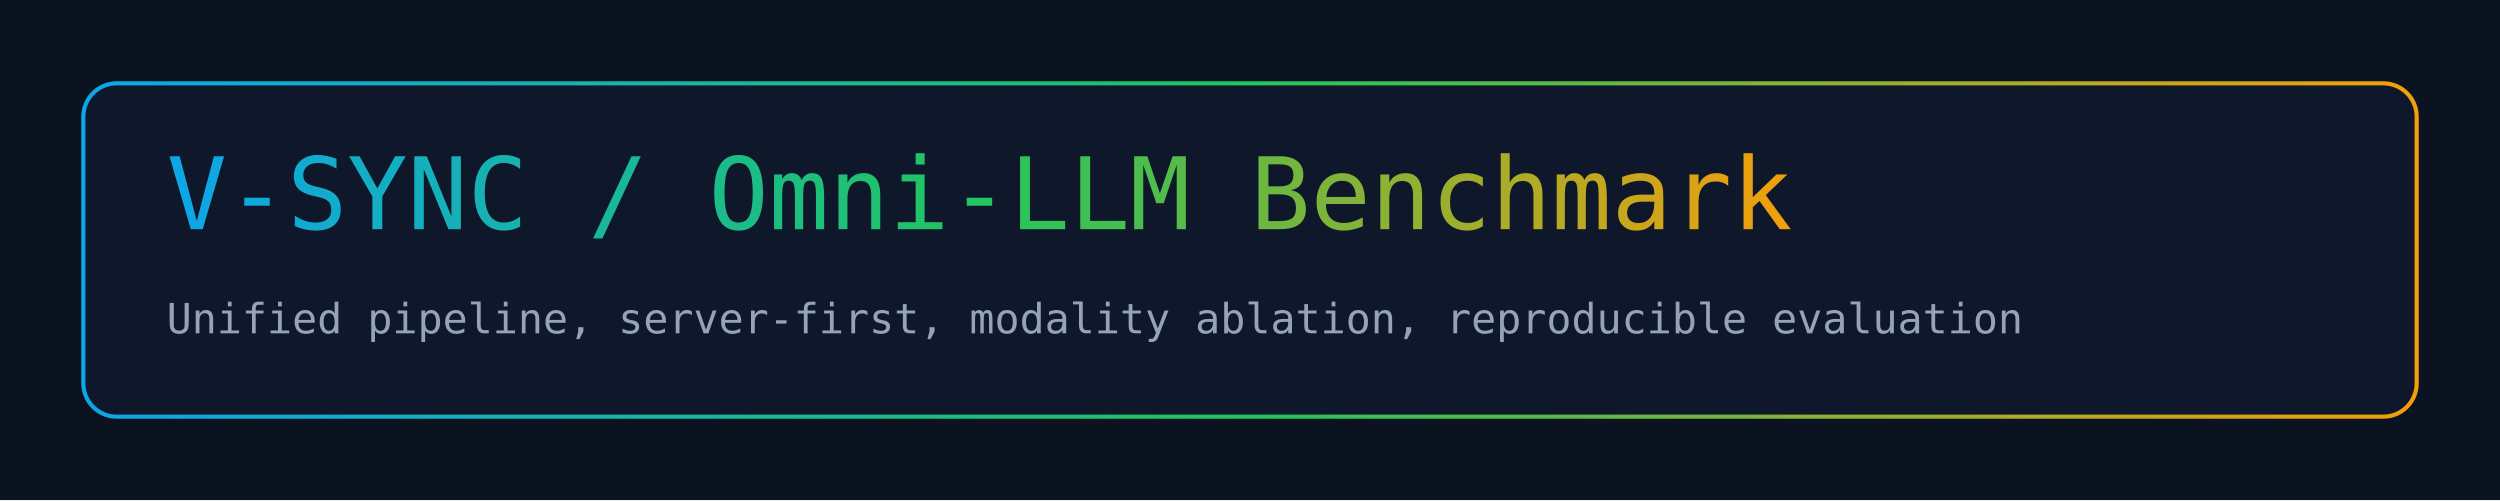
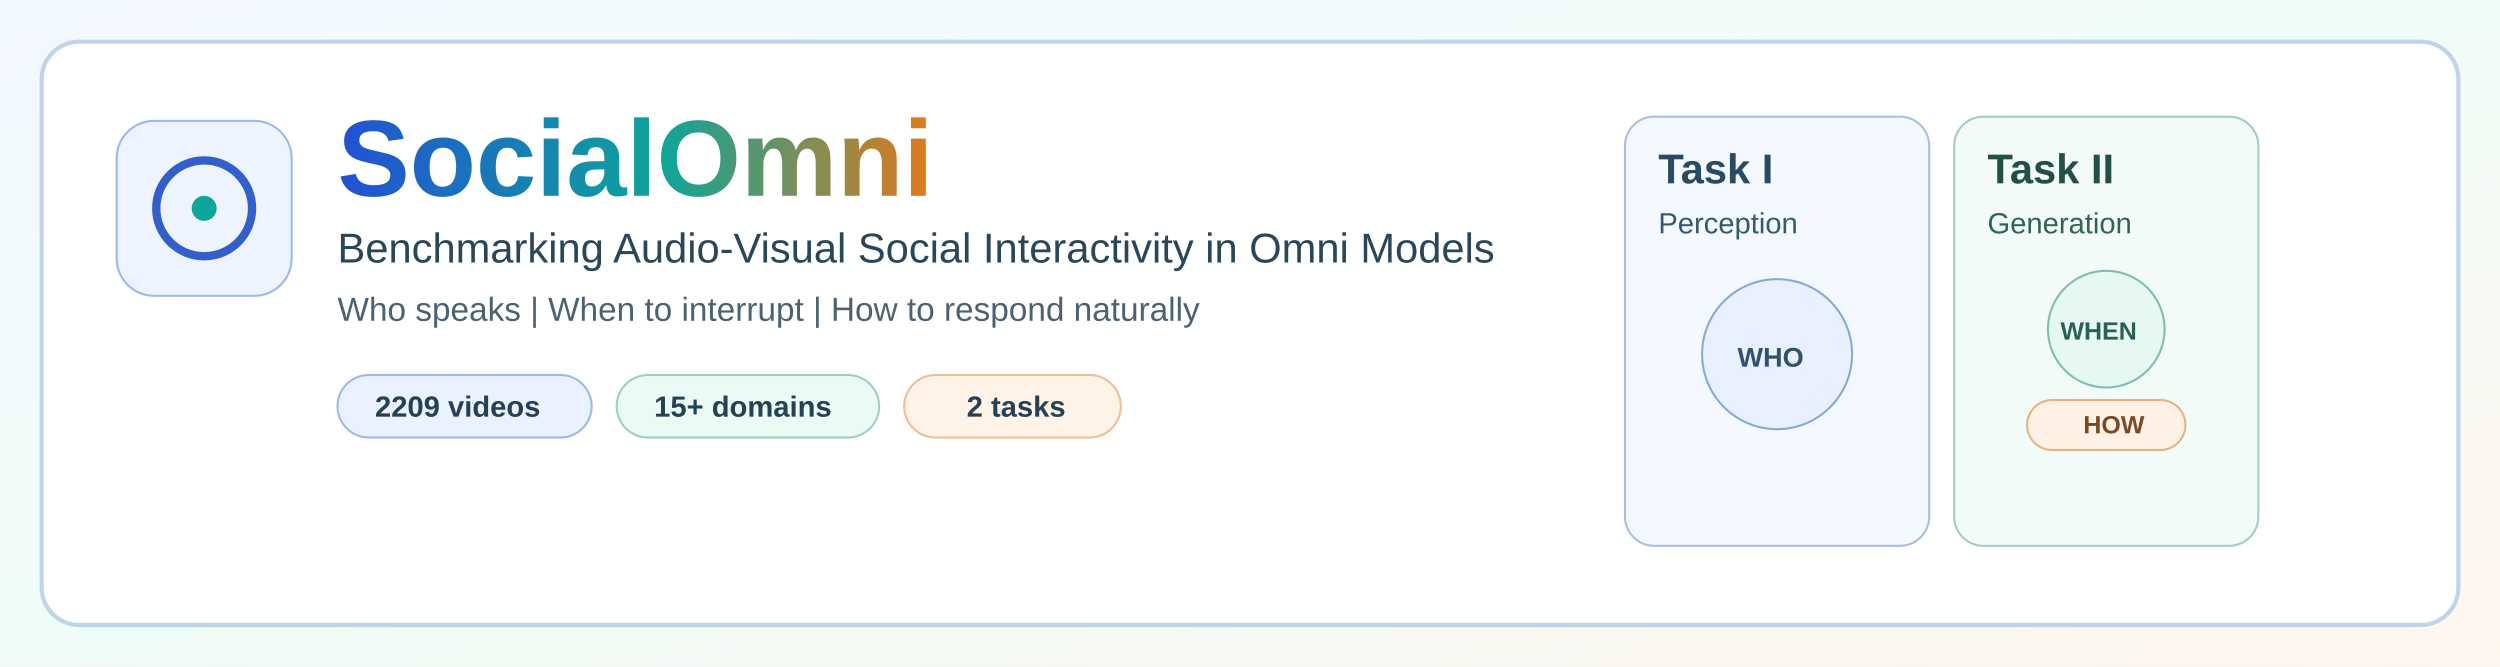
- <svg xmlns="http://www.w3.org/2000/svg" width="1200" height="240" viewBox="0 0 1200 240">
+ <svg xmlns="http://www.w3.org/2000/svg" width="1200" height="320" viewBox="0 0 1200 320" role="img" aria-label="SocialOmni hero banner">
  <defs>
-     <linearGradient id="g" x1="0" y1="0" x2="1" y2="0">
-       <stop offset="0%" stop-color="#0ea5e9" />
-       <stop offset="50%" stop-color="#22c55e" />
-       <stop offset="100%" stop-color="#f59e0b" />
-       <animate attributeName="x1" values="0;1;0" dur="6s" repeatCount="indefinite" />
-       <animate attributeName="x2" values="1;0;1" dur="6s" repeatCount="indefinite" />
+     <linearGradient id="bg" x1="0" y1="0" x2="1" y2="1">
+       <stop offset="0%" stop-color="#f2f8ff" />
+       <stop offset="50%" stop-color="#f0fcf7" />
+       <stop offset="100%" stop-color="#fff6ee" />
+     </linearGradient>
+     <linearGradient id="brand" x1="0" y1="0" x2="1" y2="0">
+       <stop offset="0%" stop-color="#2351d3" />
+       <stop offset="55%" stop-color="#0ea59a" />
+       <stop offset="100%" stop-color="#dd7a1e" />
    </linearGradient>
  </defs>
-   <rect x="0" y="0" width="1200" height="240" fill="#0b1220" />
-   <rect x="40" y="40" width="1120" height="160" rx="16" fill="#0f172a" stroke="url(#g)" stroke-width="2" />
-   <text x="80" y="110" fill="url(#g)" font-family="monospace" font-size="48">V-SYNC / Omni-LLM Benchmark</text>
-   <text x="80" y="160" fill="#94a3b8" font-family="monospace" font-size="20">Unified pipeline, server-first, modality ablation, reproducible evaluation</text>
+   <rect x="0" y="0" width="1200" height="320" fill="url(#bg)" />
+   <rect x="20" y="20" width="1160" height="280" rx="18" fill="#ffffff" stroke="#bfd4e8" stroke-width="2" />
+   <g transform="translate(56,58)">
+     <rect x="0" y="0" width="84" height="84" rx="18" fill="#edf4ff" stroke="#9bb9ef" />
+     <circle cx="42" cy="42" r="23" fill="none" stroke="#345fcb" stroke-width="4" />
+     <circle cx="42" cy="42" r="6" fill="#0ea59a" />
+     <text x="106" y="36" fill="url(#brand)" font-family="Verdana, Arial, sans-serif" font-size="52" font-weight="700">SocialOmni</text>
+     <text x="106" y="68" fill="#2a4659" font-family="Verdana, Arial, sans-serif" font-size="20">Benchmarking Audio-Visual Social Interactivity in Omni Models</text>
+     <text x="106" y="96" fill="#4a6272" font-family="Verdana, Arial, sans-serif" font-size="16">Who speaks | When to interrupt | How to respond naturally</text>
+     <rect x="106" y="122" width="122" height="30" rx="15" fill="#ebf2ff" stroke="#9fb8e9" />
+     <text x="124" y="142" fill="#244156" font-family="Verdana, Arial, sans-serif" font-size="14" font-weight="700">2209 videos</text>
+     <rect x="240" y="122" width="126" height="30" rx="15" fill="#eafbf3" stroke="#9bd1be" />
+     <text x="258" y="142" fill="#244156" font-family="Verdana, Arial, sans-serif" font-size="14" font-weight="700">15+ domains</text>
+     <rect x="378" y="122" width="104" height="30" rx="15" fill="#fff3e8" stroke="#ebbf98" />
+     <text x="408" y="142" fill="#244156" font-family="Verdana, Arial, sans-serif" font-size="14" font-weight="700">2 tasks</text>
+   </g>
+   <g transform="translate(780,56)" font-family="Verdana, Arial, sans-serif">
+     <rect x="0" y="0" width="146" height="206" rx="14" fill="#f4f8ff" stroke="#a9bfde" />
+     <text x="16" y="32" fill="#2a4a61" font-size="20" font-weight="700">Task I</text>
+     <text x="16" y="56" fill="#355971" font-size="14">Perception</text>
+     <circle cx="73" cy="114" r="36" fill="#e9f0ff" stroke="#89a8da" />
+     <text x="54" y="120" fill="#31526b" font-size="13" font-weight="700">WHO</text>
+     <rect x="158" y="0" width="146" height="206" rx="14" fill="#f2fbf7" stroke="#a3ceb8" />
+     <text x="174" y="32" fill="#244f47" font-size="20" font-weight="700">Task II</text>
+     <text x="174" y="56" fill="#306457" font-size="14">Generation</text>
+     <circle cx="231" cy="102" r="28" fill="#e5f8f1" stroke="#7fbfa6" />
+     <text x="209" y="107" fill="#2b6154" font-size="12" font-weight="700">WHEN</text>
+     <rect x="193" y="136" width="76" height="24" rx="12" fill="#fff1e6" stroke="#e4b488" />
+     <text x="220" y="152" fill="#7b4a22" font-size="12" font-weight="700">HOW</text>
+   </g>
</svg>
